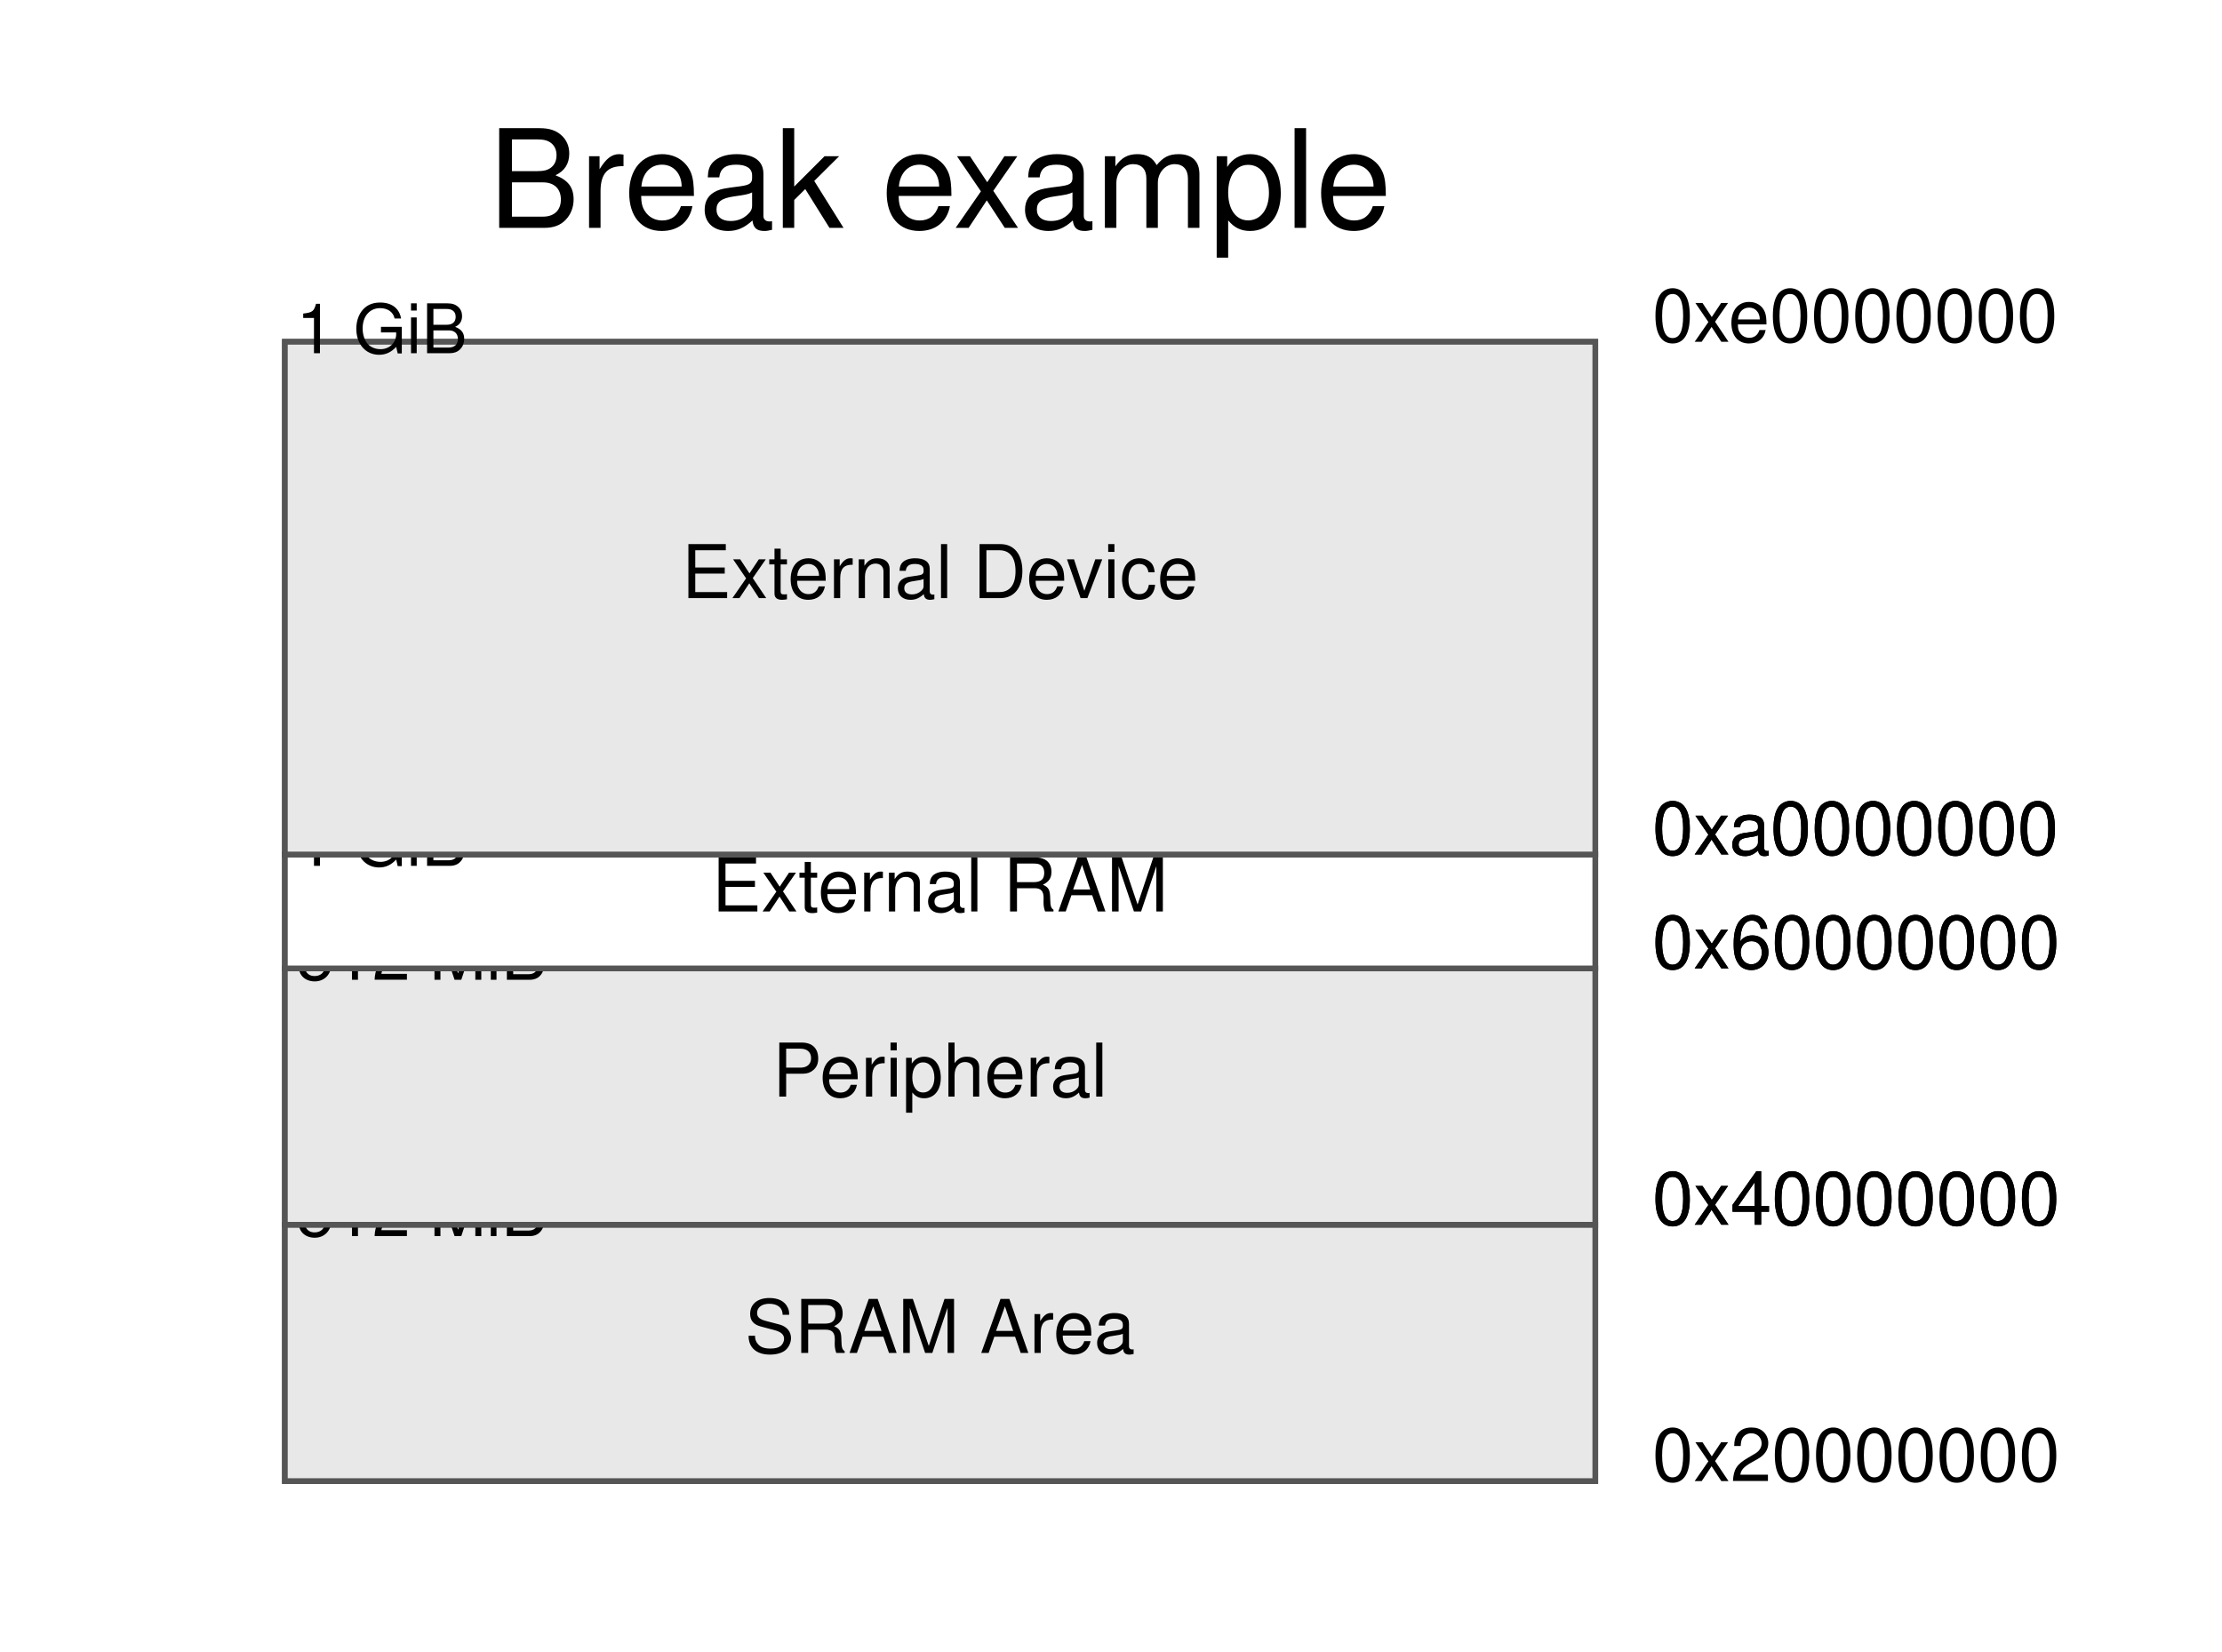
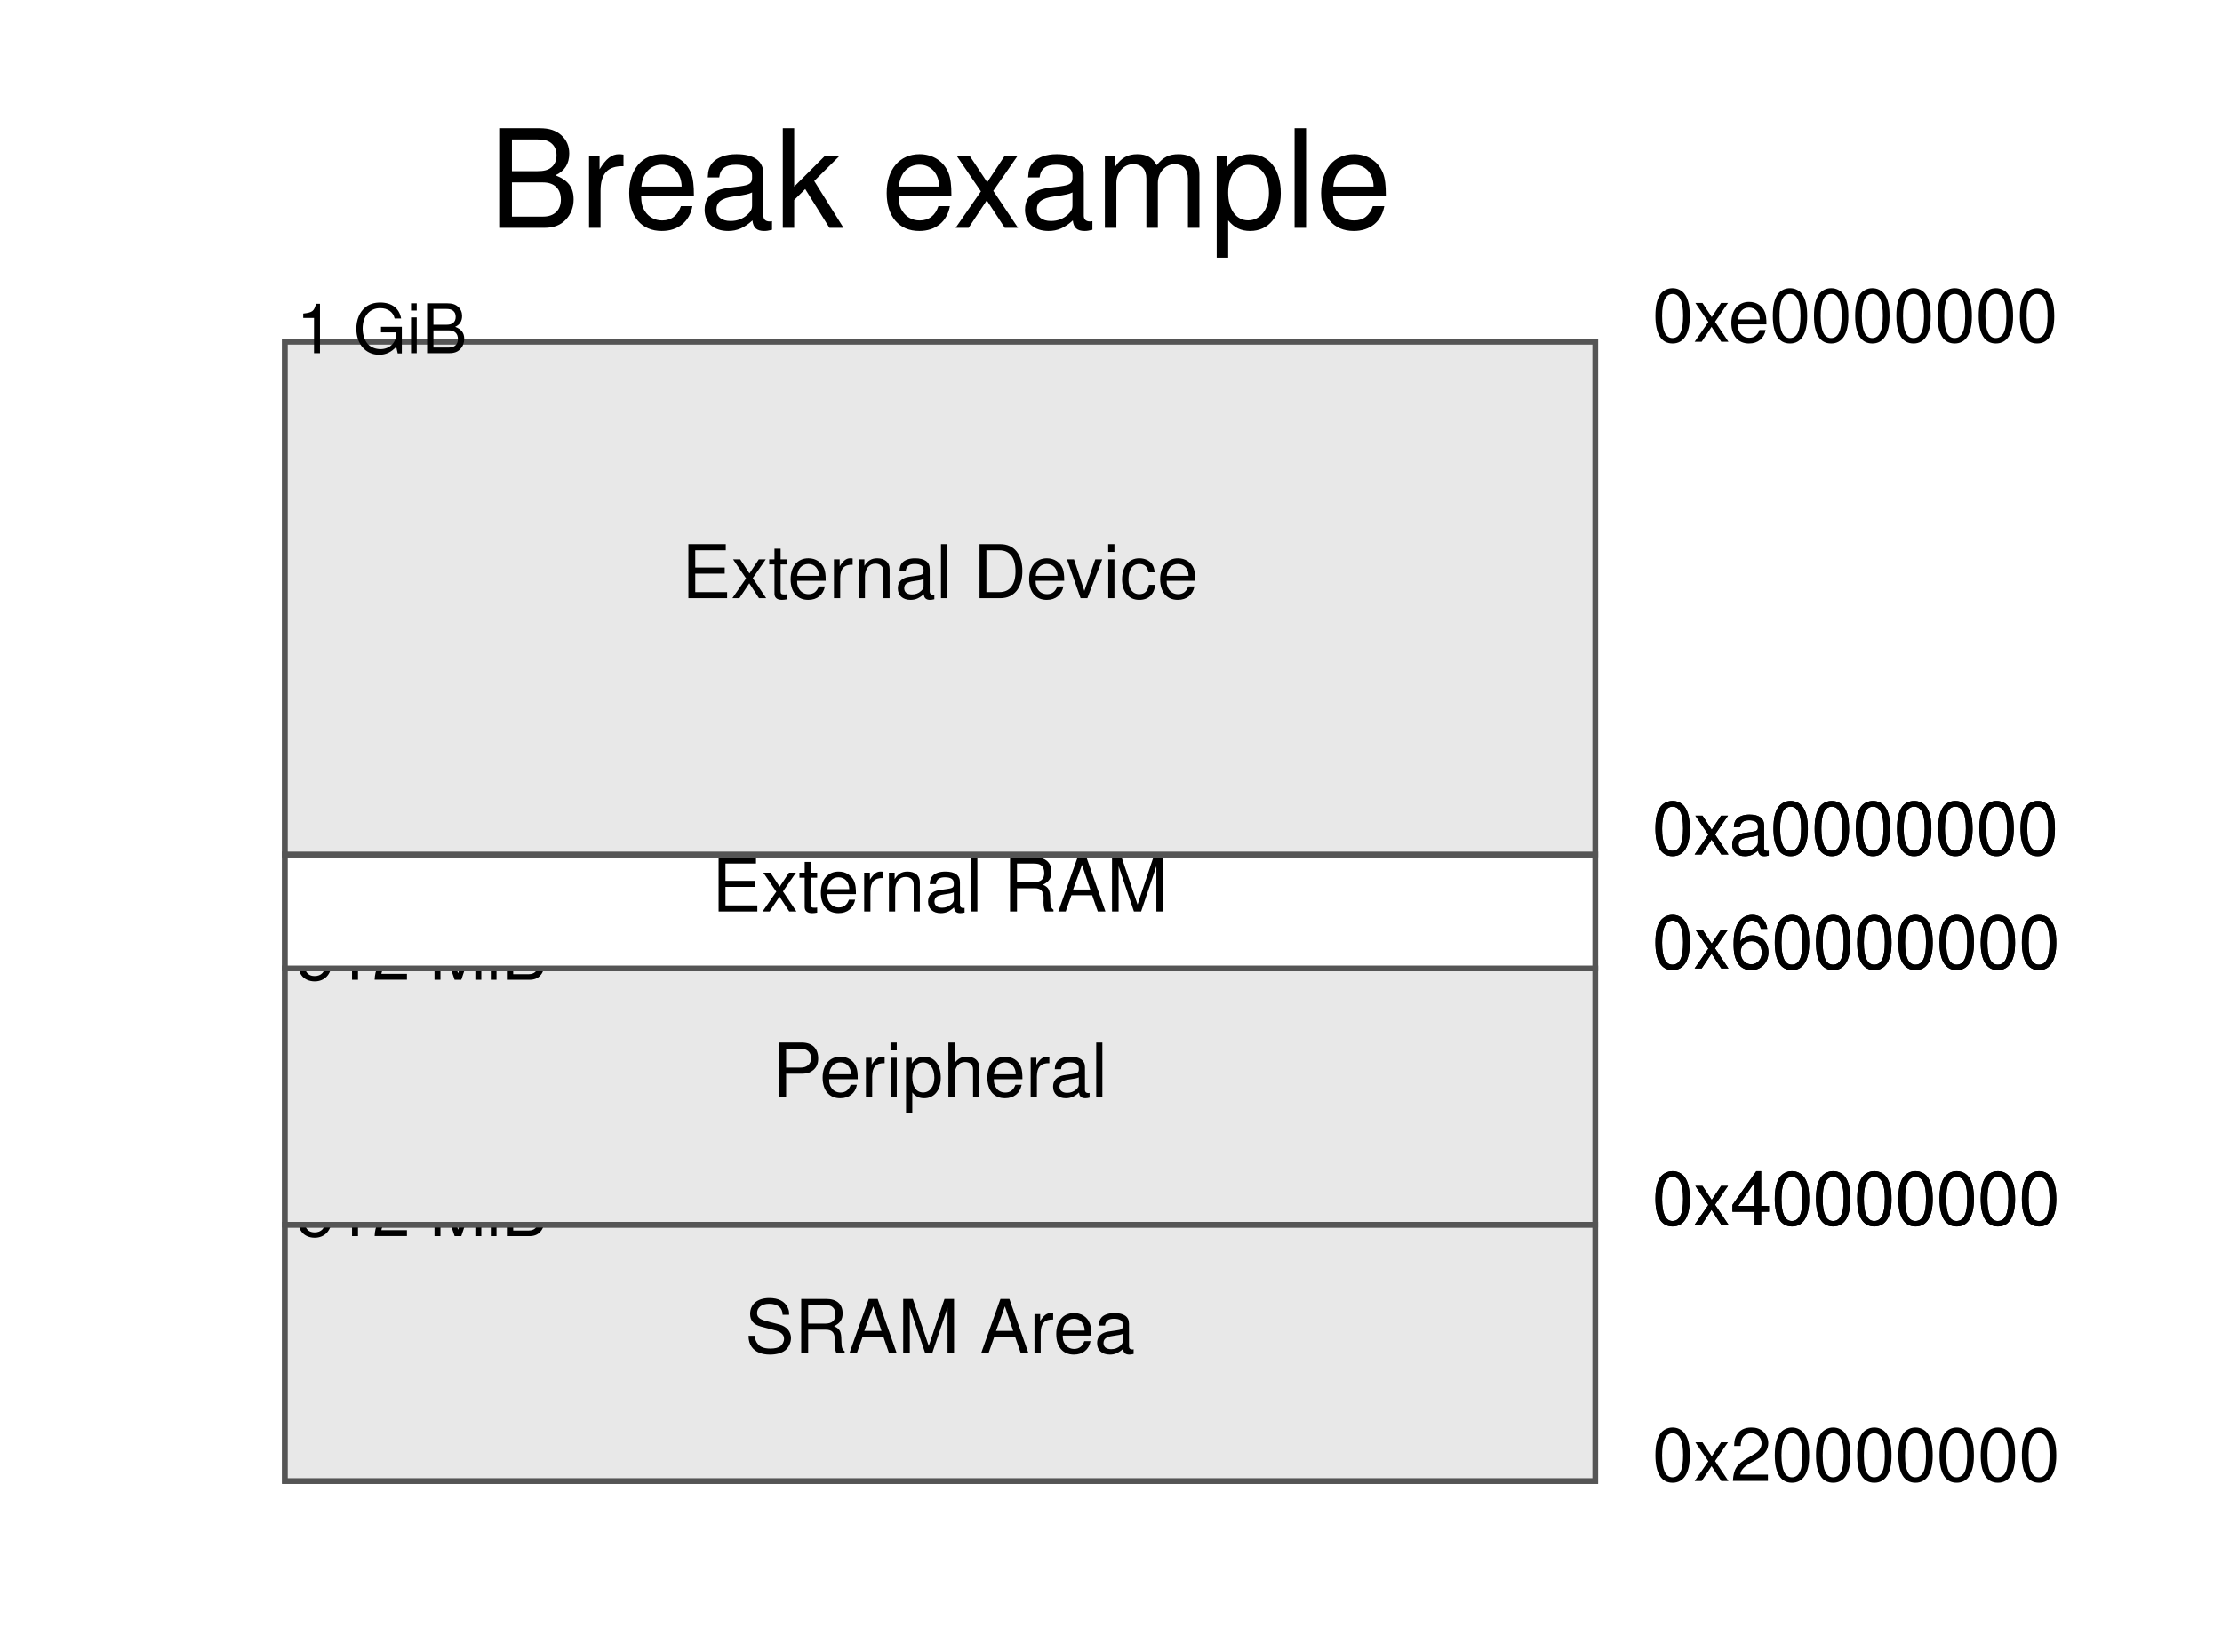
<svg xmlns="http://www.w3.org/2000/svg" width="390" height="290" viewBox="0 0 390 290">
  <rect x="0" y="0" width="390" height="290" fill="#ffffff" />
  <g>
    <text x="115.0" y="-20" stroke="none" fill="#000000" stroke-width="0" font-size="24px" font-weight="normal" font-family="Helvetica" text-anchor="middle" alignment-baseline="middle" transform="translate(50.0,60.0)">Break example</text>
    <g transform="translate(50.0,170.0)">
      <rect x="0" y="0" width="230.0" height="90.0" fill="#ffffff" stroke="#555555" stroke-width="1" />
      <rect x="0" y="45.0" width="230.0" height="45.0" fill="#e8e8e8" stroke="#555555" stroke-width="1" />
      <text x="115.0" y="67.5" stroke="none" fill="#000000" stroke-width="0" font-size="13" font-weight="normal" font-family="Helvetica" text-anchor="middle" alignment-baseline="middle">SRAM Area</text>
      <text x="240.0" y="90.0" stroke="none" fill="#000000" stroke-width="0" font-size="13" font-weight="normal" font-family="Helvetica" text-anchor="start" alignment-baseline="middle">0x20000000</text>
      <text x="240.0" y="45.0" stroke="none" fill="#000000" stroke-width="0" font-size="13" font-weight="normal" font-family="Helvetica" text-anchor="start" alignment-baseline="middle">0x40000000</text>
      <text x="2" y="47.0" stroke="none" fill="#000000" stroke-width="0" font-size="12px" font-weight="normal" font-family="Helvetica" text-anchor="start" alignment-baseline="hanging">512 MiB</text>
      <rect x="0" y="0.0" width="230.0" height="45.0" fill="#e8e8e8" stroke="#555555" stroke-width="1" />
      <text x="115.0" y="22.5" stroke="none" fill="#000000" stroke-width="0" font-size="13" font-weight="normal" font-family="Helvetica" text-anchor="middle" alignment-baseline="middle">Peripheral</text>
      <text x="240.0" y="45.0" stroke="none" fill="#000000" stroke-width="0" font-size="13" font-weight="normal" font-family="Helvetica" text-anchor="start" alignment-baseline="middle">0x40000000</text>
      <text x="240.0" y="0.0" stroke="none" fill="#000000" stroke-width="0" font-size="13" font-weight="normal" font-family="Helvetica" text-anchor="start" alignment-baseline="middle">0x60000000</text>
      <text x="2" y="2.0" stroke="none" fill="#000000" stroke-width="0" font-size="12px" font-weight="normal" font-family="Helvetica" text-anchor="start" alignment-baseline="hanging">512 MiB</text>
    </g>
    <g transform="translate(50.0,150.0)">
      <rect x="0" y="0" width="230.0" height="20" fill="#ffffff" stroke="#555555" stroke-width="1" />
      <rect x="0" y="0.0" width="230.0" height="20.0" fill="#ffffff" stroke="#555555" stroke-width="1" />
      <text x="115.0" y="10.0" stroke="none" fill="#000000" stroke-width="0" font-size="13" font-weight="normal" font-family="Helvetica" text-anchor="middle" alignment-baseline="middle">External RAM</text>
      <text x="240.0" y="20.0" stroke="none" fill="#000000" stroke-width="0" font-size="13" font-weight="normal" font-family="Helvetica" text-anchor="start" alignment-baseline="middle">0x60000000</text>
      <text x="240.0" y="0.0" stroke="none" fill="#000000" stroke-width="0" font-size="13" font-weight="normal" font-family="Helvetica" text-anchor="start" alignment-baseline="middle">0xa0000000</text>
-       <text x="2" y="2.0" stroke="none" fill="#000000" stroke-width="0" font-size="12px" font-weight="normal" font-family="Helvetica" text-anchor="start" alignment-baseline="hanging">1 GiB</text>
    </g>
    <g transform="translate(50.0,60.0)">
      <rect x="0" y="0" width="230.0" height="90.0" fill="#ffffff" stroke="#555555" stroke-width="1" />
      <rect x="0" y="0.0" width="230.0" height="90.0" fill="#e8e8e8" stroke="#555555" stroke-width="1" />
      <text x="115.0" y="45.0" stroke="none" fill="#000000" stroke-width="0" font-size="13" font-weight="normal" font-family="Helvetica" text-anchor="middle" alignment-baseline="middle">External Device</text>
      <text x="240.0" y="90.0" stroke="none" fill="#000000" stroke-width="0" font-size="13" font-weight="normal" font-family="Helvetica" text-anchor="start" alignment-baseline="middle">0xa0000000</text>
      <text x="240.0" y="0.0" stroke="none" fill="#000000" stroke-width="0" font-size="13" font-weight="normal" font-family="Helvetica" text-anchor="start" alignment-baseline="middle">0xe0000000</text>
      <text x="2" y="2.0" stroke="none" fill="#000000" stroke-width="0" font-size="12px" font-weight="normal" font-family="Helvetica" text-anchor="start" alignment-baseline="hanging">1 GiB</text>
    </g>
  </g>
  <g>
    <g transform="translate(50.0,170.0)" />
    <g transform="translate(50.0,150.0)" />
    <g transform="translate(50.0,60.0)" />
  </g>
  <g>
    <g transform="translate(50.0,170.0)">
      <g />
      <g />
    </g>
    <g transform="translate(50.0,150.0)">
      <g />
    </g>
    <g transform="translate(50.0,60.0)">
      <g />
    </g>
  </g>
</svg>
